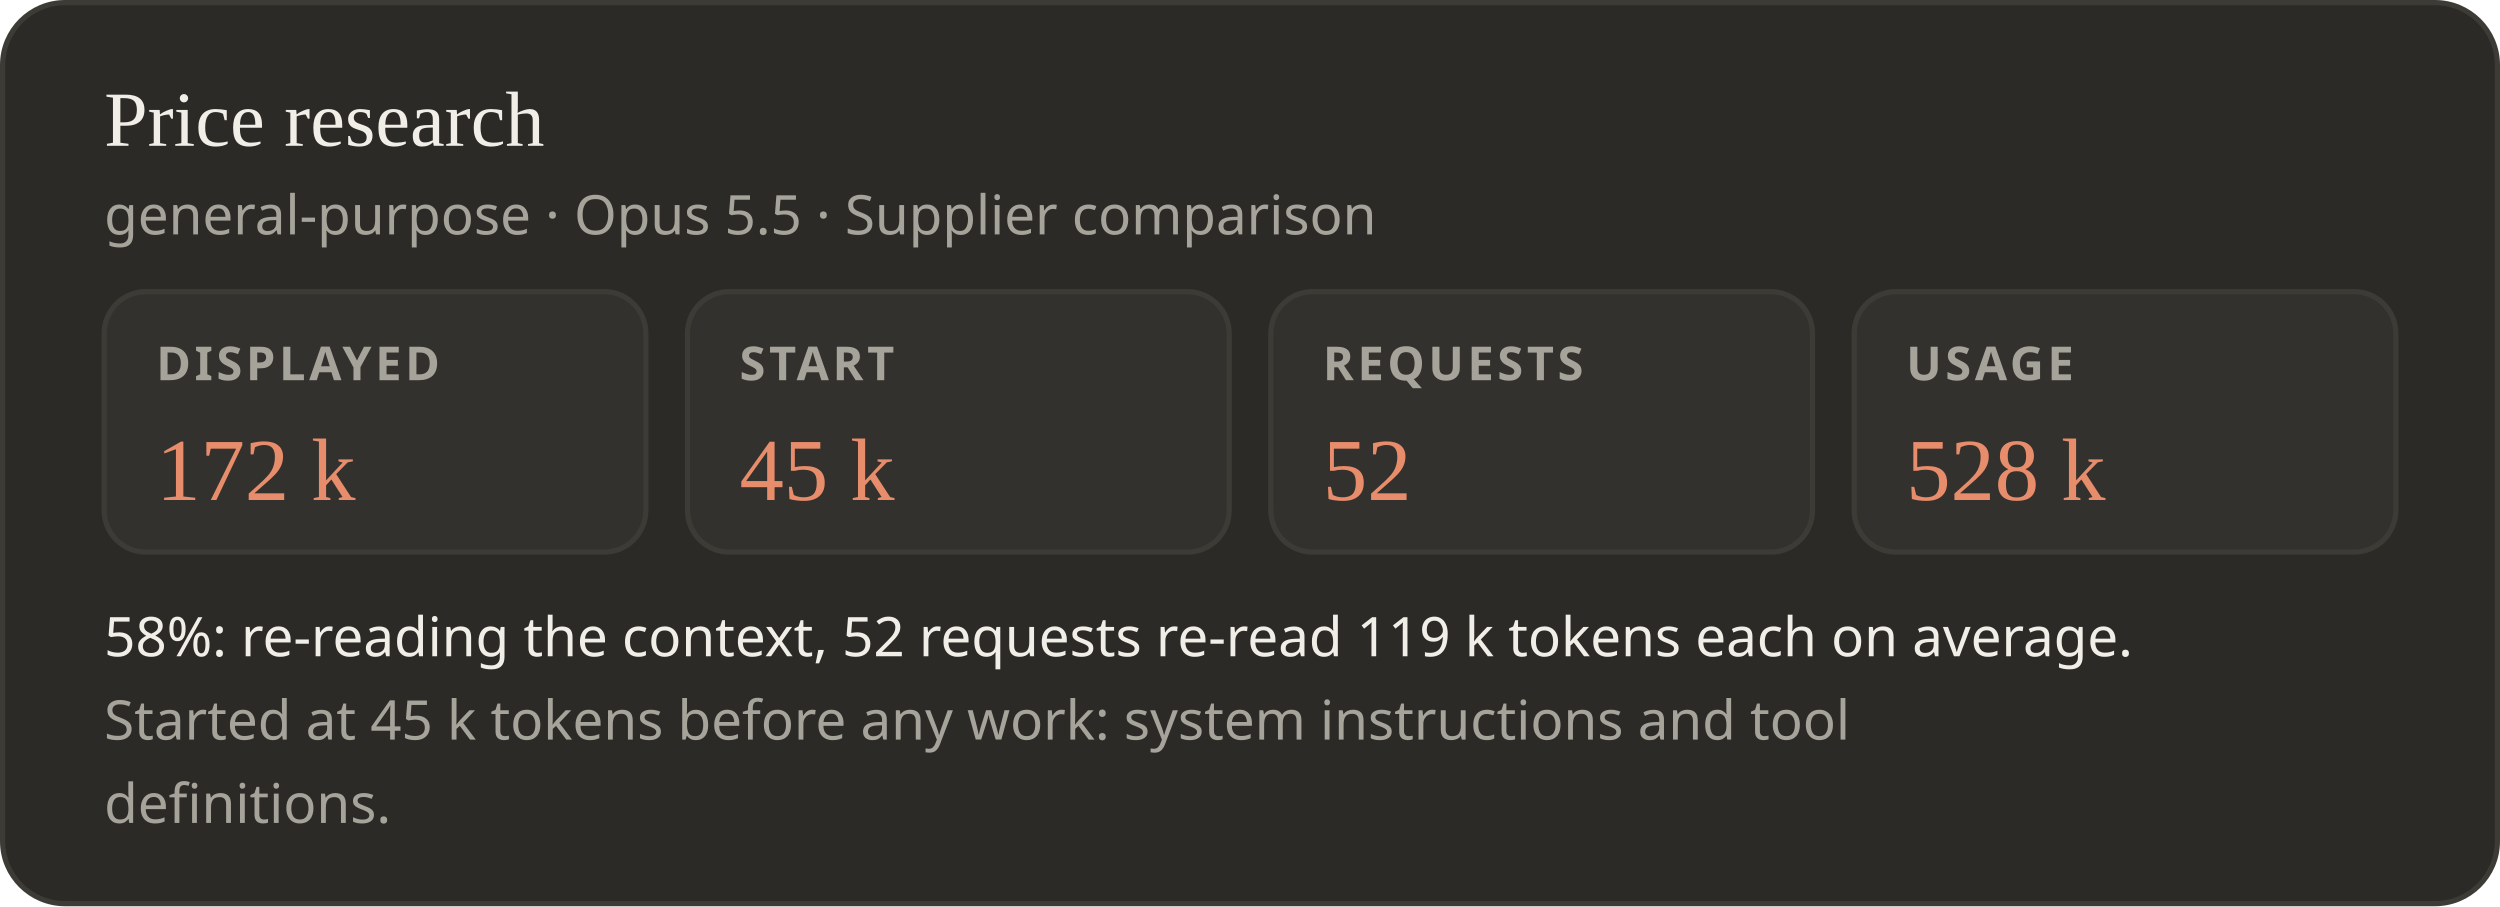
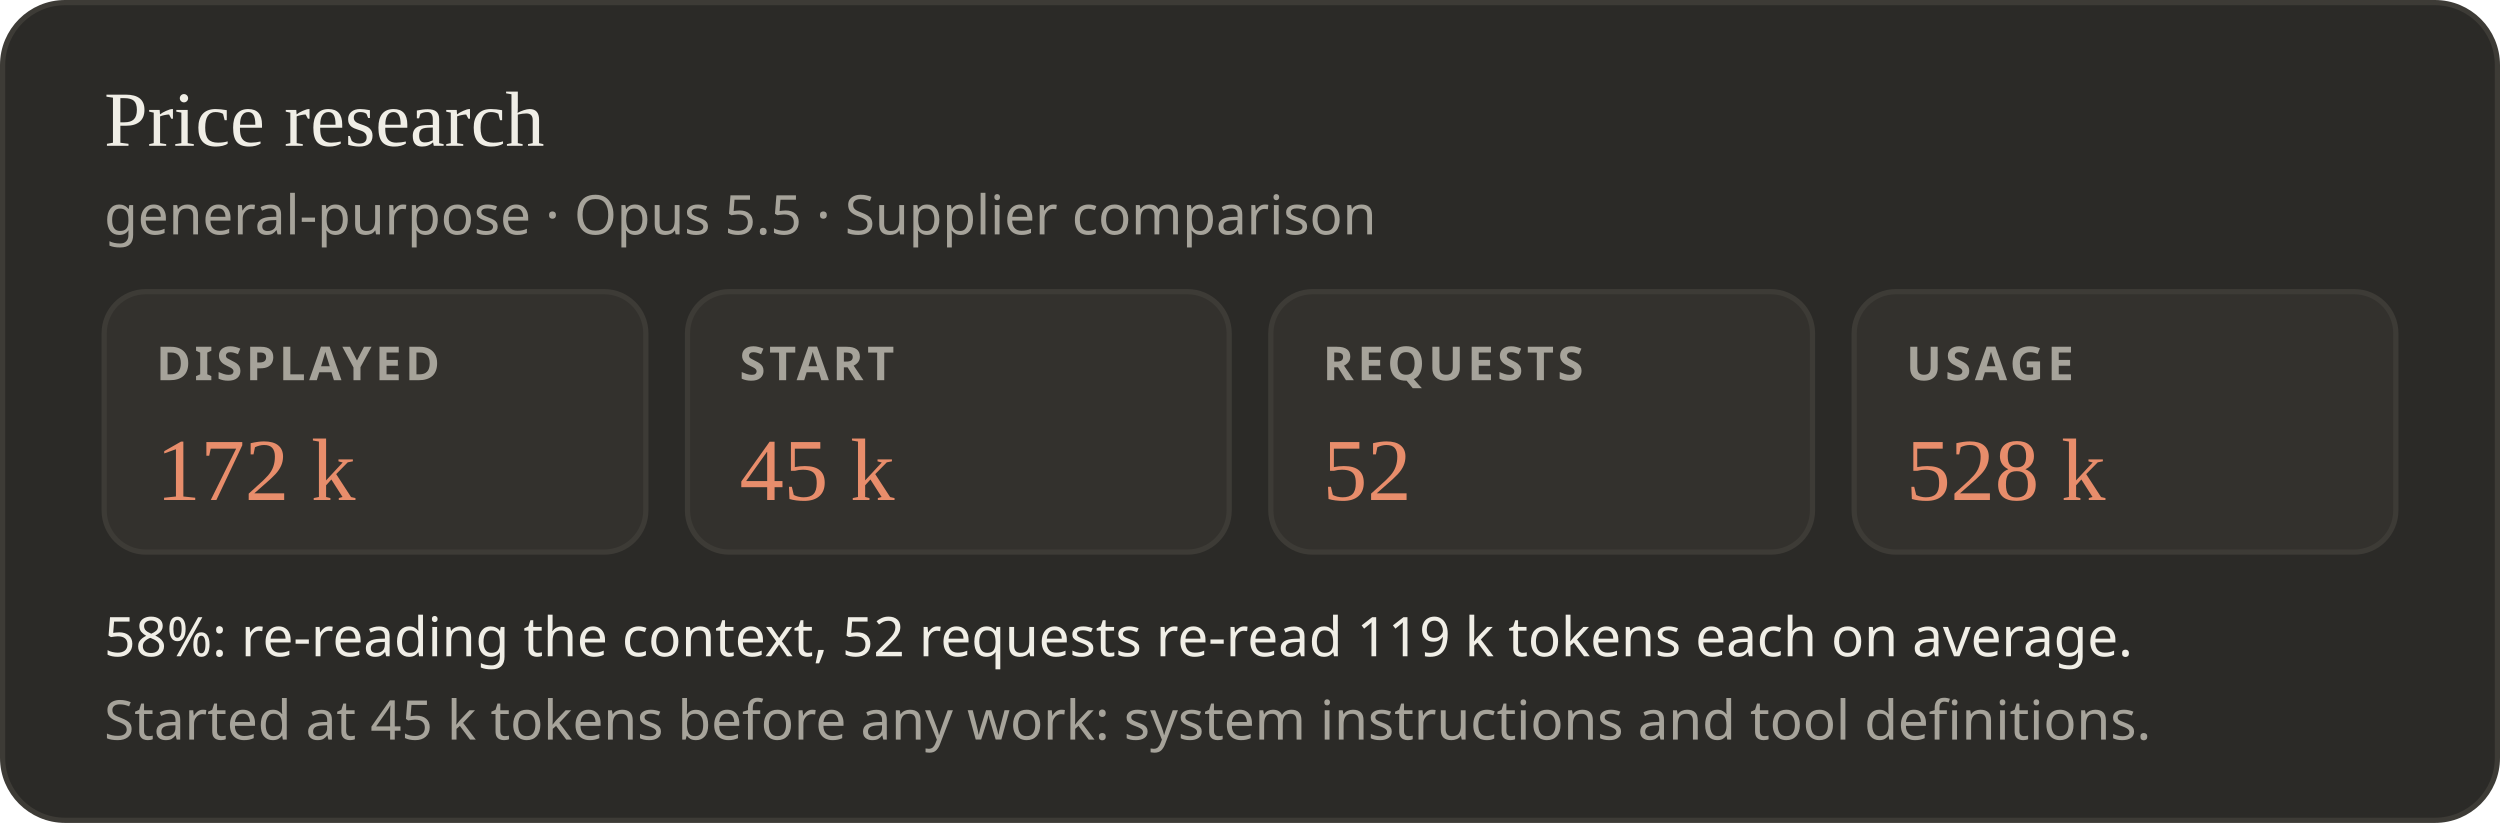
- <svg xmlns="http://www.w3.org/2000/svg" width="480" height="174" viewBox="0 0 480 174">
+ <svg xmlns="http://www.w3.org/2000/svg" width="480" height="158" viewBox="0 0 480 158">
  <defs>
    <linearGradient id="o" x1="0" x2="1" y1="0" y2="0">
      <stop offset="0" stop-color="#D97757" />
      <stop offset="1" stop-color="#EDAE8E" />
    </linearGradient>
    <linearGradient id="v" x1="0" x2="0" y1="1" y2="0">
      <stop offset="0" stop-color="#C96442" />
      <stop offset="1" stop-color="#EDAE8E" />
    </linearGradient>
  </defs>
-   <rect x="0.5" y="0.5" width="479" height="173" rx="12" fill="#2B2A27" stroke="#3D3B36" />
+   <rect x="0.5" y="0.5" width="479" height="157" rx="12" fill="#2B2A27" stroke="#3D3B36" />
  <text x="20" y="28" font-family="Georgia,'Times New Roman',serif" font-size="15" fill="#F0EEE6" class="f" style="animation-delay:0ms">Price research</text>
  <text x="20" y="45" font-family="ui-sans-serif,system-ui,'Segoe UI',sans-serif" font-size="10.5" fill="#A6A39A" class="f" style="animation-delay:0ms">general-purpose · Opus 5.5 · Supplier comparison</text>
  <rect x="20" y="56" width="104" height="50" rx="8" fill="#33312D" stroke="#3D3B36" />
  <text x="30" y="73" font-family="ui-sans-serif,system-ui,'Segoe UI',sans-serif" font-size="9" fill="#A6A39A" font-weight="600" letter-spacing="0.7" class="f" style="animation-delay:60ms">DISPLAYED</text>
  <text x="30" y="96" font-family="Georgia,'Times New Roman',serif" font-size="17" fill="#E88D6B" class="f" style="animation-delay:60ms">172 k</text>
  <rect x="132" y="56" width="104" height="50" rx="8" fill="#33312D" stroke="#3D3B36" />
  <text x="142" y="73" font-family="ui-sans-serif,system-ui,'Segoe UI',sans-serif" font-size="9" fill="#A6A39A" font-weight="600" letter-spacing="0.7" class="f" style="animation-delay:120ms">START</text>
  <text x="142" y="96" font-family="Georgia,'Times New Roman',serif" font-size="17" fill="#E88D6B" class="f" style="animation-delay:120ms">45 k</text>
  <rect x="244" y="56" width="104" height="50" rx="8" fill="#33312D" stroke="#3D3B36" />
  <text x="254" y="73" font-family="ui-sans-serif,system-ui,'Segoe UI',sans-serif" font-size="9" fill="#A6A39A" font-weight="600" letter-spacing="0.7" class="f" style="animation-delay:180ms">REQUESTS</text>
  <text x="254" y="96" font-family="Georgia,'Times New Roman',serif" font-size="17" fill="#E88D6B" class="f" style="animation-delay:180ms">52</text>
  <rect x="356" y="56" width="104" height="50" rx="8" fill="#33312D" stroke="#3D3B36" />
  <text x="366" y="73" font-family="ui-sans-serif,system-ui,'Segoe UI',sans-serif" font-size="9" fill="#A6A39A" font-weight="600" letter-spacing="0.7" class="f" style="animation-delay:240ms">USAGE</text>
  <text x="366" y="96" font-family="Georgia,'Times New Roman',serif" font-size="17" fill="#E88D6B" class="f" style="animation-delay:240ms">528 k</text>
  <text x="20" y="126" font-family="ui-sans-serif,system-ui,'Segoe UI',sans-serif" font-size="10.5" fill="#F0EEE6" class="f" style="animation-delay:0ms">58%: re-reading the context, 52 requests re-read 119 k tokens each on average.</text>
-   <text x="20" y="142" font-family="ui-sans-serif,system-ui,'Segoe UI',sans-serif" font-size="10.5" fill="#A6A39A" class="f" style="animation-delay:0ms">Started at 45 k tokens before any work: system instructions and tool</text>
-   <text x="20" y="158" font-family="ui-sans-serif,system-ui,'Segoe UI',sans-serif" font-size="10.5" fill="#A6A39A" class="f" style="animation-delay:0ms">definitions.</text>
+   <text x="20" y="142" font-family="ui-sans-serif,system-ui,'Segoe UI',sans-serif" font-size="10.5" fill="#A6A39A" class="f" style="animation-delay:0ms">Started at 45 k tokens before any work: system instructions and tool definitions.</text>
</svg>
